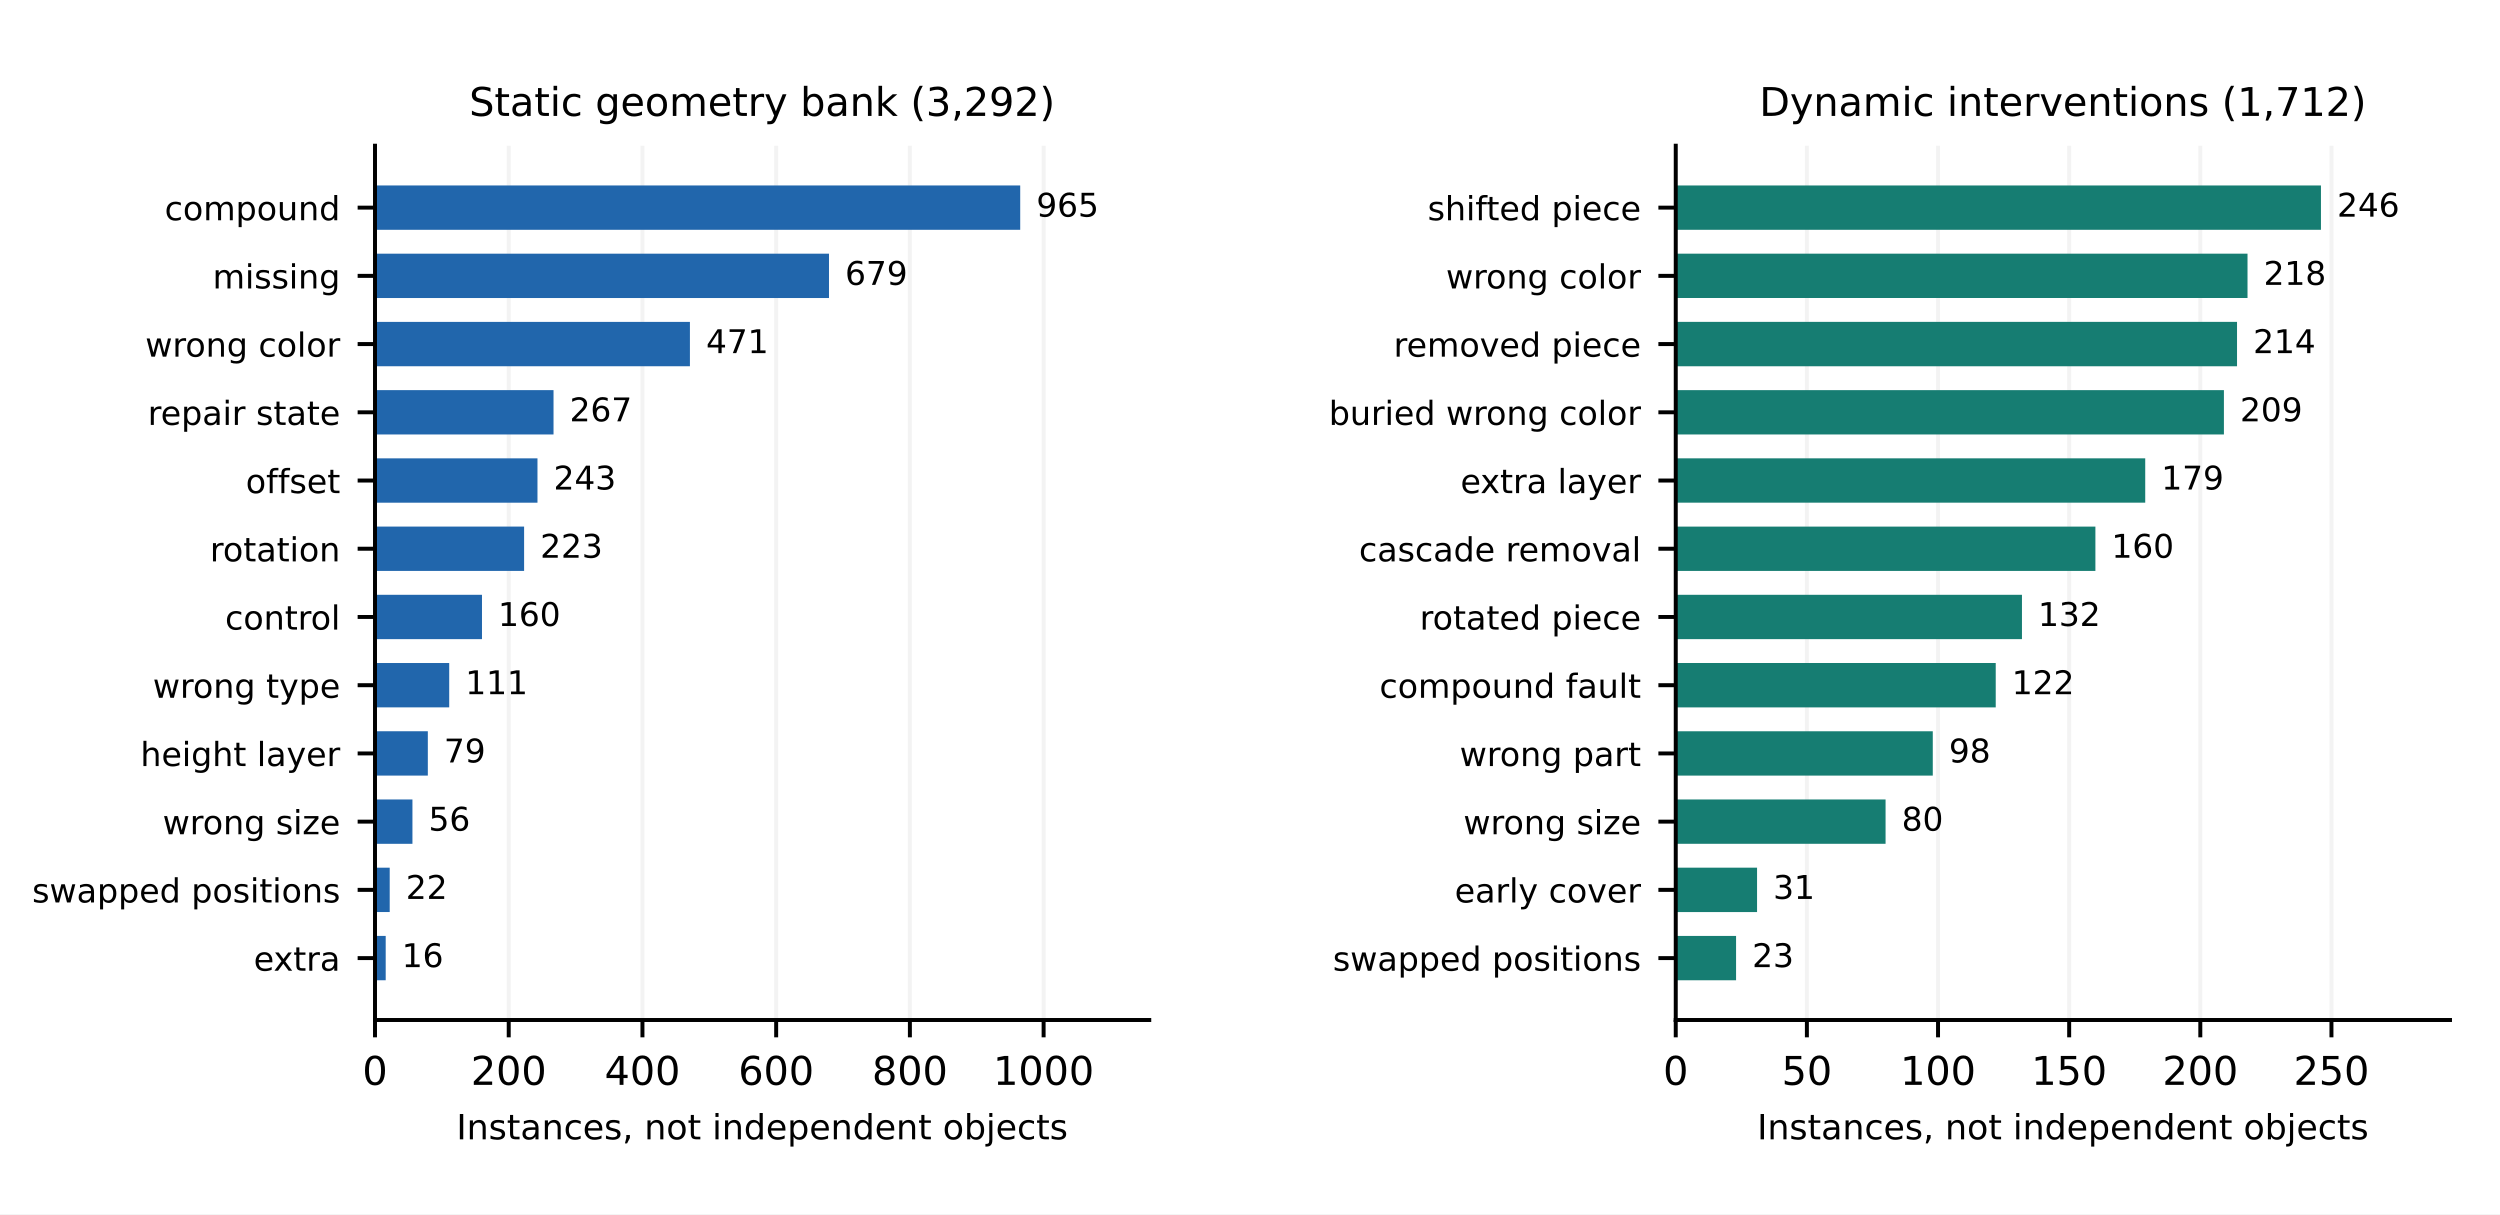
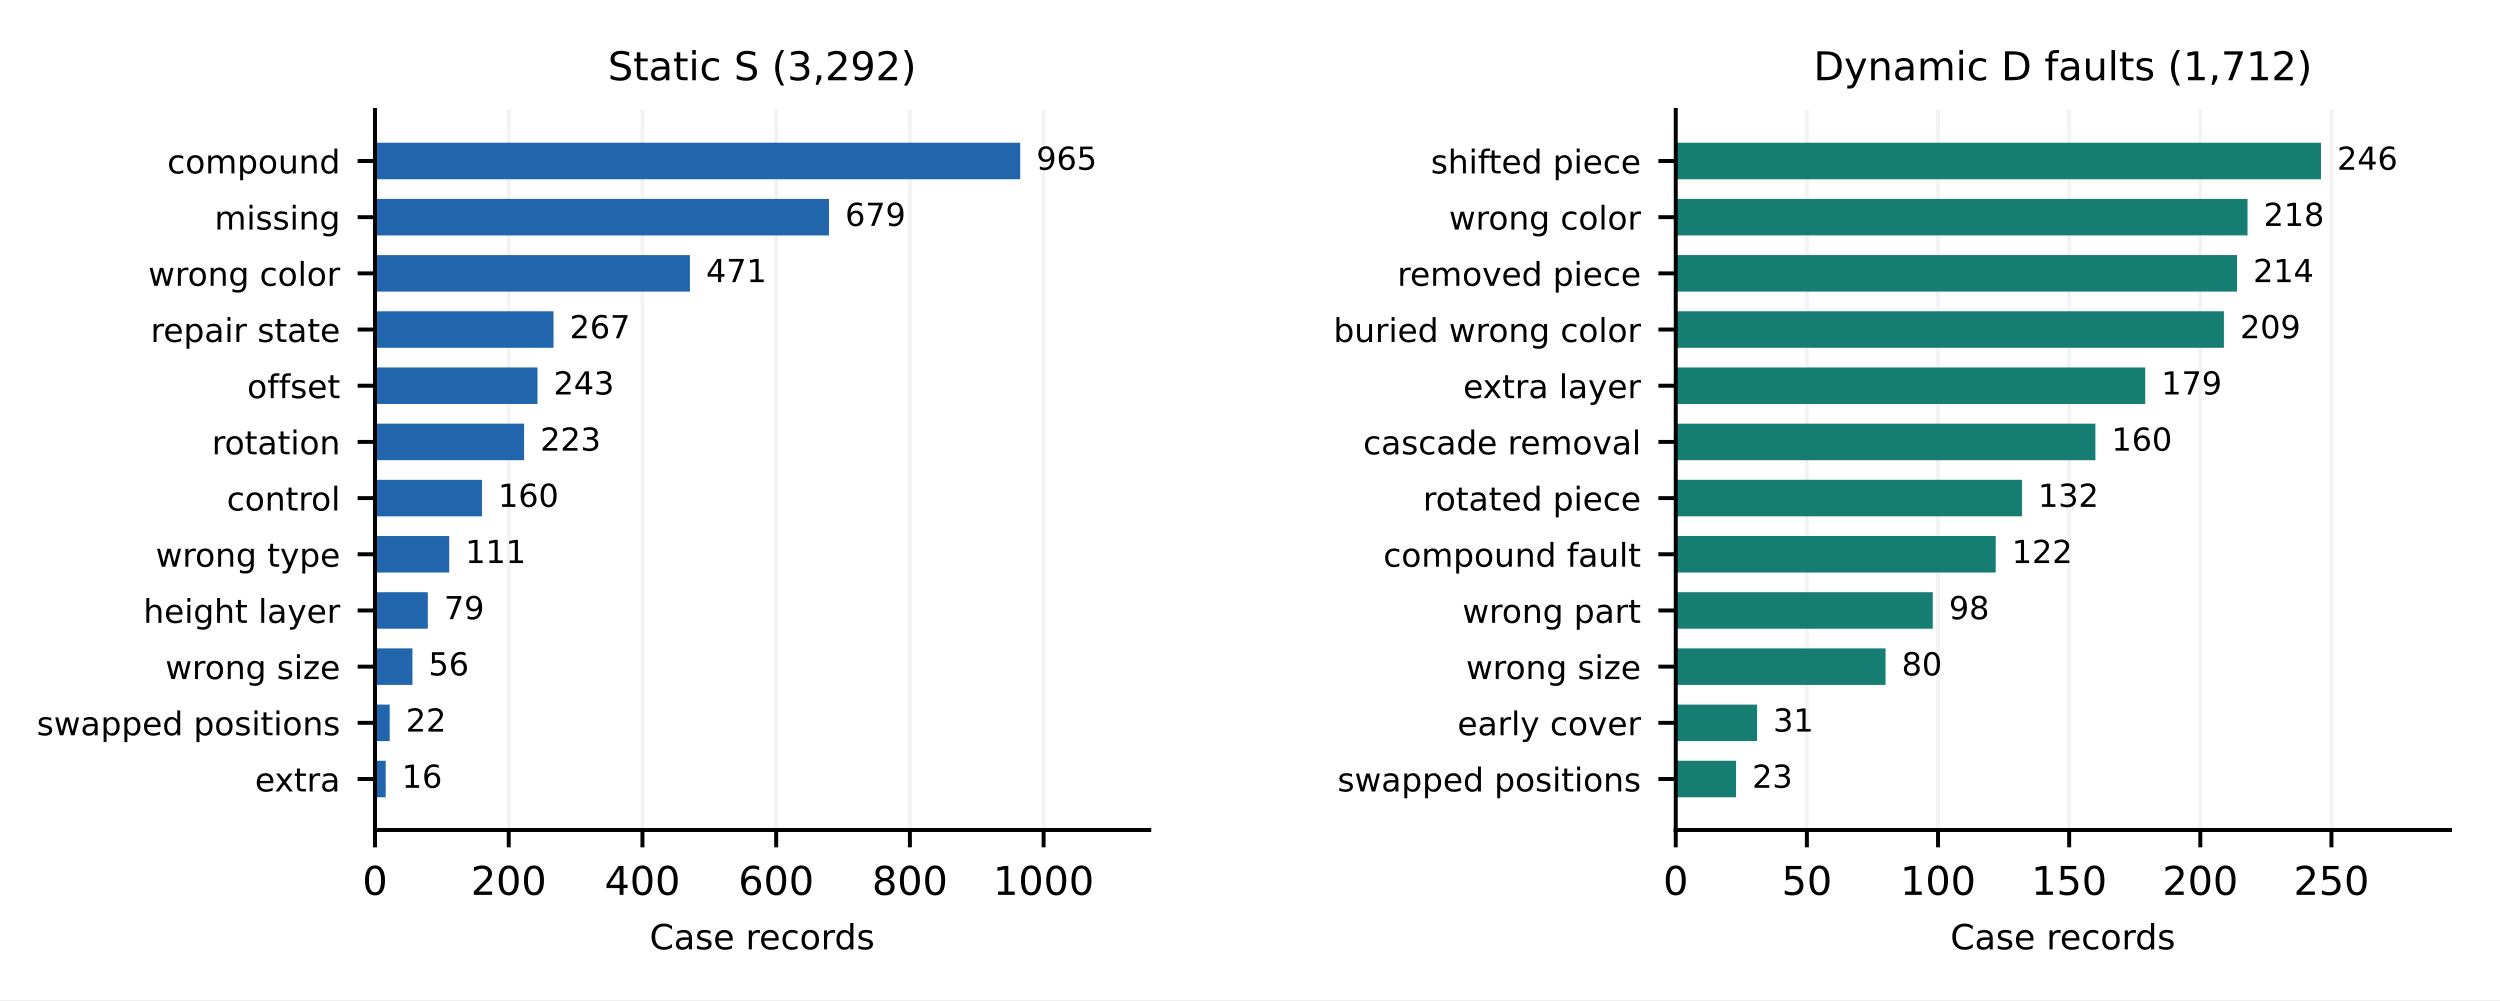
- <svg xmlns="http://www.w3.org/2000/svg" xmlns:xlink="http://www.w3.org/1999/xlink" width="504pt" height="244.8pt" viewBox="0 0 504 244.8" version="1.1">
+ <svg xmlns="http://www.w3.org/2000/svg" xmlns:xlink="http://www.w3.org/1999/xlink" width="504pt" height="201.6pt" viewBox="0 0 504 201.6" version="1.1">
  <defs>
    <style type="text/css">*{stroke-linejoin: round; stroke-linecap: butt}</style>
  </defs>
  <g id="figure_1">
    <g id="patch_1">
-       <path d="M 0 244.8  L 504 244.8  L 504 0  L 0 0  z " style="fill: #ffffff" />
+       <path d="M 0 201.6  L 504 201.6  L 504 0  L 0 0  z " style="fill: #ffffff" />
    </g>
    <g id="axes_1">
      <g id="patch_2">
-         <path d="M 75.6 205.632  L 231.69 205.632  L 231.69 29.376  L 75.6 29.376  z " style="fill: #ffffff" />
+         <path d="M 75.6 167.328  L 231.69 167.328  L 231.69 22.176  L 75.6 22.176  z " style="fill: #ffffff" />
      </g>
      <g id="matplotlib.axis_1">
        <g id="xtick_1">
          <g id="line2d_1">
-             <path d="M 75.6 205.632  L 75.6 29.376  " clip-path="url(#pb294f6a4a4)" style="fill: none; stroke: #b0b0b0; stroke-opacity: 0.15; stroke-width: 0.8; stroke-linecap: square" />
+             <path d="M 75.6 167.328  L 75.6 22.176  " clip-path="url(#pf6bd76c4a4)" style="fill: none; stroke: #b0b0b0; stroke-opacity: 0.15; stroke-width: 0.8; stroke-linecap: square" />
          </g>
          <g id="line2d_2">
            <defs>
-               <path id="ma01b08175d" d="M 0 0  L 0 3.5  " style="stroke: #000000; stroke-width: 0.8" />
+               <path id="mc5c69ddbd7" d="M 0 0  L 0 3.5  " style="stroke: #000000; stroke-width: 0.8" />
            </defs>
            <g>
-               <use xlink:href="#ma01b08175d" x="75.6" y="205.632" style="stroke: #000000; stroke-width: 0.8" />
+               <use xlink:href="#mc5c69ddbd7" x="75.6" y="167.328" style="stroke: #000000; stroke-width: 0.8" />
            </g>
          </g>
          <g id="text_1">
-             <text style="font-size: 8px; font-family: 'DejaVu Sans'; text-anchor: middle" x="75.6" y="218.711" transform="rotate(-0 75.6 218.7107)">0</text>
+             <text style="font-size: 8px; font-family: 'DejaVu Sans'; text-anchor: middle" x="75.6" y="180.407" transform="rotate(-0 75.6 180.4067)">0</text>
          </g>
        </g>
        <g id="xtick_2">
          <g id="line2d_3">
-             <path d="M 102.558 205.632  L 102.558 29.376  " clip-path="url(#pb294f6a4a4)" style="fill: none; stroke: #b0b0b0; stroke-opacity: 0.15; stroke-width: 0.8; stroke-linecap: square" />
+             <path d="M 102.558 167.328  L 102.558 22.176  " clip-path="url(#pf6bd76c4a4)" style="fill: none; stroke: #b0b0b0; stroke-opacity: 0.15; stroke-width: 0.8; stroke-linecap: square" />
          </g>
          <g id="line2d_4">
            <g>
-               <use xlink:href="#ma01b08175d" x="102.558" y="205.632" style="stroke: #000000; stroke-width: 0.8" />
+               <use xlink:href="#mc5c69ddbd7" x="102.558" y="167.328" style="stroke: #000000; stroke-width: 0.8" />
            </g>
          </g>
          <g id="text_2">
-             <text style="font-size: 8px; font-family: 'DejaVu Sans'; text-anchor: middle" x="102.558" y="218.711" transform="rotate(-0 102.5585 218.7107)">200</text>
+             <text style="font-size: 8px; font-family: 'DejaVu Sans'; text-anchor: middle" x="102.558" y="180.407" transform="rotate(-0 102.5585 180.4067)">200</text>
          </g>
        </g>
        <g id="xtick_3">
          <g id="line2d_5">
-             <path d="M 129.517 205.632  L 129.517 29.376  " clip-path="url(#pb294f6a4a4)" style="fill: none; stroke: #b0b0b0; stroke-opacity: 0.15; stroke-width: 0.8; stroke-linecap: square" />
+             <path d="M 129.517 167.328  L 129.517 22.176  " clip-path="url(#pf6bd76c4a4)" style="fill: none; stroke: #b0b0b0; stroke-opacity: 0.15; stroke-width: 0.8; stroke-linecap: square" />
          </g>
          <g id="line2d_6">
            <g>
-               <use xlink:href="#ma01b08175d" x="129.517" y="205.632" style="stroke: #000000; stroke-width: 0.8" />
+               <use xlink:href="#mc5c69ddbd7" x="129.517" y="167.328" style="stroke: #000000; stroke-width: 0.8" />
            </g>
          </g>
          <g id="text_3">
-             <text style="font-size: 8px; font-family: 'DejaVu Sans'; text-anchor: middle" x="129.517" y="218.711" transform="rotate(-0 129.5169 218.7107)">400</text>
+             <text style="font-size: 8px; font-family: 'DejaVu Sans'; text-anchor: middle" x="129.517" y="180.407" transform="rotate(-0 129.5169 180.4067)">400</text>
          </g>
        </g>
        <g id="xtick_4">
          <g id="line2d_7">
-             <path d="M 156.475 205.632  L 156.475 29.376  " clip-path="url(#pb294f6a4a4)" style="fill: none; stroke: #b0b0b0; stroke-opacity: 0.15; stroke-width: 0.8; stroke-linecap: square" />
+             <path d="M 156.475 167.328  L 156.475 22.176  " clip-path="url(#pf6bd76c4a4)" style="fill: none; stroke: #b0b0b0; stroke-opacity: 0.15; stroke-width: 0.8; stroke-linecap: square" />
          </g>
          <g id="line2d_8">
            <g>
-               <use xlink:href="#ma01b08175d" x="156.475" y="205.632" style="stroke: #000000; stroke-width: 0.8" />
+               <use xlink:href="#mc5c69ddbd7" x="156.475" y="167.328" style="stroke: #000000; stroke-width: 0.8" />
            </g>
          </g>
          <g id="text_4">
-             <text style="font-size: 8px; font-family: 'DejaVu Sans'; text-anchor: middle" x="156.475" y="218.711" transform="rotate(-0 156.4754 218.7107)">600</text>
+             <text style="font-size: 8px; font-family: 'DejaVu Sans'; text-anchor: middle" x="156.475" y="180.407" transform="rotate(-0 156.4754 180.4067)">600</text>
          </g>
        </g>
        <g id="xtick_5">
          <g id="line2d_9">
-             <path d="M 183.434 205.632  L 183.434 29.376  " clip-path="url(#pb294f6a4a4)" style="fill: none; stroke: #b0b0b0; stroke-opacity: 0.15; stroke-width: 0.8; stroke-linecap: square" />
+             <path d="M 183.434 167.328  L 183.434 22.176  " clip-path="url(#pf6bd76c4a4)" style="fill: none; stroke: #b0b0b0; stroke-opacity: 0.15; stroke-width: 0.8; stroke-linecap: square" />
          </g>
          <g id="line2d_10">
            <g>
-               <use xlink:href="#ma01b08175d" x="183.434" y="205.632" style="stroke: #000000; stroke-width: 0.8" />
+               <use xlink:href="#mc5c69ddbd7" x="183.434" y="167.328" style="stroke: #000000; stroke-width: 0.8" />
            </g>
          </g>
          <g id="text_5">
-             <text style="font-size: 8px; font-family: 'DejaVu Sans'; text-anchor: middle" x="183.434" y="218.711" transform="rotate(-0 183.4339 218.7107)">800</text>
+             <text style="font-size: 8px; font-family: 'DejaVu Sans'; text-anchor: middle" x="183.434" y="180.407" transform="rotate(-0 183.4339 180.4067)">800</text>
          </g>
        </g>
        <g id="xtick_6">
          <g id="line2d_11">
-             <path d="M 210.392 205.632  L 210.392 29.376  " clip-path="url(#pb294f6a4a4)" style="fill: none; stroke: #b0b0b0; stroke-opacity: 0.15; stroke-width: 0.8; stroke-linecap: square" />
+             <path d="M 210.392 167.328  L 210.392 22.176  " clip-path="url(#pf6bd76c4a4)" style="fill: none; stroke: #b0b0b0; stroke-opacity: 0.15; stroke-width: 0.8; stroke-linecap: square" />
          </g>
          <g id="line2d_12">
            <g>
-               <use xlink:href="#ma01b08175d" x="210.392" y="205.632" style="stroke: #000000; stroke-width: 0.8" />
+               <use xlink:href="#mc5c69ddbd7" x="210.392" y="167.328" style="stroke: #000000; stroke-width: 0.8" />
            </g>
          </g>
          <g id="text_6">
-             <text style="font-size: 8px; font-family: 'DejaVu Sans'; text-anchor: middle" x="210.392" y="218.711" transform="rotate(-0 210.3924 218.7107)">1000</text>
+             <text style="font-size: 8px; font-family: 'DejaVu Sans'; text-anchor: middle" x="210.392" y="180.407" transform="rotate(-0 210.3924 180.4067)">1000</text>
          </g>
        </g>
        <g id="text_7">
-           <text style="font-size: 7px; font-family: 'DejaVu Sans'; text-anchor: middle" x="153.645" y="229.693" transform="rotate(-0 153.6448 229.6934)">Instances, not independent objects</text>
+           <text style="font-size: 7px; font-family: 'DejaVu Sans'; text-anchor: middle" x="153.645" y="191.389" transform="rotate(-0 153.6448 191.3894)">Case records</text>
        </g>
      </g>
      <g id="matplotlib.axis_2">
        <g id="ytick_1">
          <g id="line2d_13">
            <defs>
-               <path id="mc341a0e6a6" d="M 0 0  L -3.5 0  " style="stroke: #000000; stroke-width: 0.8" />
+               <path id="mb505dda7d4" d="M 0 0  L -3.5 0  " style="stroke: #000000; stroke-width: 0.8" />
            </defs>
            <g>
-               <use xlink:href="#mc341a0e6a6" x="75.6" y="41.858" style="stroke: #000000; stroke-width: 0.8" />
+               <use xlink:href="#mb505dda7d4" x="75.6" y="32.455" style="stroke: #000000; stroke-width: 0.8" />
            </g>
          </g>
          <g id="text_8">
-             <text style="font-size: 6.7px; font-family: 'DejaVu Sans'; text-anchor: end" x="68.6" y="44.403" transform="rotate(-0 68.6 44.40313)">compound</text>
+             <text style="font-size: 6.6px; font-family: 'DejaVu Sans'; text-anchor: end" x="68.6" y="34.962" transform="rotate(-0 68.6 34.96249)">compound</text>
          </g>
        </g>
        <g id="ytick_2">
          <g id="line2d_14">
            <g>
-               <use xlink:href="#mc341a0e6a6" x="75.6" y="55.612" style="stroke: #000000; stroke-width: 0.8" />
+               <use xlink:href="#mb505dda7d4" x="75.6" y="43.782" style="stroke: #000000; stroke-width: 0.8" />
            </g>
          </g>
          <g id="text_9">
-             <text style="font-size: 6.7px; font-family: 'DejaVu Sans'; text-anchor: end" x="68.6" y="58.157" transform="rotate(-0 68.6 58.15701)">missing</text>
+             <text style="font-size: 6.6px; font-family: 'DejaVu Sans'; text-anchor: end" x="68.6" y="46.289" transform="rotate(-0 68.6 46.28921)">missing</text>
          </g>
        </g>
        <g id="ytick_3">
          <g id="line2d_15">
            <g>
-               <use xlink:href="#mc341a0e6a6" x="75.6" y="69.365" style="stroke: #000000; stroke-width: 0.8" />
+               <use xlink:href="#mb505dda7d4" x="75.6" y="55.108" style="stroke: #000000; stroke-width: 0.8" />
            </g>
          </g>
          <g id="text_10">
-             <text style="font-size: 6.7px; font-family: 'DejaVu Sans'; text-anchor: end" x="68.6" y="71.911" transform="rotate(-0 68.6 71.91089)">wrong color</text>
+             <text style="font-size: 6.6px; font-family: 'DejaVu Sans'; text-anchor: end" x="68.6" y="57.616" transform="rotate(-0 68.6 57.61594)">wrong color</text>
          </g>
        </g>
        <g id="ytick_4">
          <g id="line2d_16">
            <g>
-               <use xlink:href="#mc341a0e6a6" x="75.6" y="83.119" style="stroke: #000000; stroke-width: 0.8" />
+               <use xlink:href="#mb505dda7d4" x="75.6" y="66.435" style="stroke: #000000; stroke-width: 0.8" />
            </g>
          </g>
          <g id="text_11">
-             <text style="font-size: 6.7px; font-family: 'DejaVu Sans'; text-anchor: end" x="68.6" y="85.665" transform="rotate(-0 68.6 85.66477)">repair state</text>
+             <text style="font-size: 6.6px; font-family: 'DejaVu Sans'; text-anchor: end" x="68.6" y="68.943" transform="rotate(-0 68.6 68.94267)">repair state</text>
          </g>
        </g>
        <g id="ytick_5">
          <g id="line2d_17">
            <g>
-               <use xlink:href="#mc341a0e6a6" x="75.6" y="96.873" style="stroke: #000000; stroke-width: 0.8" />
+               <use xlink:href="#mb505dda7d4" x="75.6" y="77.762" style="stroke: #000000; stroke-width: 0.8" />
            </g>
          </g>
          <g id="text_12">
-             <text style="font-size: 6.7px; font-family: 'DejaVu Sans'; text-anchor: end" x="68.6" y="99.419" transform="rotate(-0 68.6 99.41865)">offset</text>
+             <text style="font-size: 6.6px; font-family: 'DejaVu Sans'; text-anchor: end" x="68.6" y="80.269" transform="rotate(-0 68.6 80.2694)">offset</text>
          </g>
        </g>
        <g id="ytick_6">
          <g id="line2d_18">
            <g>
-               <use xlink:href="#mc341a0e6a6" x="75.6" y="110.627" style="stroke: #000000; stroke-width: 0.8" />
+               <use xlink:href="#mb505dda7d4" x="75.6" y="89.089" style="stroke: #000000; stroke-width: 0.8" />
            </g>
          </g>
          <g id="text_13">
-             <text style="font-size: 6.7px; font-family: 'DejaVu Sans'; text-anchor: end" x="68.6" y="113.173" transform="rotate(-0 68.6 113.1725)">rotation</text>
+             <text style="font-size: 6.6px; font-family: 'DejaVu Sans'; text-anchor: end" x="68.6" y="91.596" transform="rotate(-0 68.6 91.59612)">rotation</text>
          </g>
        </g>
        <g id="ytick_7">
          <g id="line2d_19">
            <g>
-               <use xlink:href="#mc341a0e6a6" x="75.6" y="124.381" style="stroke: #000000; stroke-width: 0.8" />
+               <use xlink:href="#mb505dda7d4" x="75.6" y="100.415" style="stroke: #000000; stroke-width: 0.8" />
            </g>
          </g>
          <g id="text_14">
-             <text style="font-size: 6.7px; font-family: 'DejaVu Sans'; text-anchor: end" x="68.6" y="126.926" transform="rotate(-0 68.6 126.9264)">control</text>
+             <text style="font-size: 6.6px; font-family: 'DejaVu Sans'; text-anchor: end" x="68.6" y="102.923" transform="rotate(-0 68.6 102.9228)">control</text>
          </g>
        </g>
        <g id="ytick_8">
          <g id="line2d_20">
            <g>
-               <use xlink:href="#mc341a0e6a6" x="75.6" y="138.135" style="stroke: #000000; stroke-width: 0.8" />
+               <use xlink:href="#mb505dda7d4" x="75.6" y="111.742" style="stroke: #000000; stroke-width: 0.8" />
            </g>
          </g>
          <g id="text_15">
-             <text style="font-size: 6.7px; font-family: 'DejaVu Sans'; text-anchor: end" x="68.6" y="140.68" transform="rotate(-0 68.6 140.6803)">wrong type</text>
+             <text style="font-size: 6.6px; font-family: 'DejaVu Sans'; text-anchor: end" x="68.6" y="114.25" transform="rotate(-0 68.6 114.2496)">wrong type</text>
          </g>
        </g>
        <g id="ytick_9">
          <g id="line2d_21">
            <g>
-               <use xlink:href="#mc341a0e6a6" x="75.6" y="151.889" style="stroke: #000000; stroke-width: 0.8" />
+               <use xlink:href="#mb505dda7d4" x="75.6" y="123.069" style="stroke: #000000; stroke-width: 0.8" />
            </g>
          </g>
          <g id="text_16">
-             <text style="font-size: 6.7px; font-family: 'DejaVu Sans'; text-anchor: end" x="68.6" y="154.434" transform="rotate(-0 68.6 154.4342)">height layer</text>
+             <text style="font-size: 6.6px; font-family: 'DejaVu Sans'; text-anchor: end" x="68.6" y="125.576" transform="rotate(-0 68.6 125.5763)">height layer</text>
          </g>
        </g>
        <g id="ytick_10">
          <g id="line2d_22">
            <g>
-               <use xlink:href="#mc341a0e6a6" x="75.6" y="165.643" style="stroke: #000000; stroke-width: 0.8" />
+               <use xlink:href="#mb505dda7d4" x="75.6" y="134.396" style="stroke: #000000; stroke-width: 0.8" />
            </g>
          </g>
          <g id="text_17">
-             <text style="font-size: 6.7px; font-family: 'DejaVu Sans'; text-anchor: end" x="68.6" y="168.188" transform="rotate(-0 68.6 168.1881)">wrong size</text>
+             <text style="font-size: 6.6px; font-family: 'DejaVu Sans'; text-anchor: end" x="68.6" y="136.903" transform="rotate(-0 68.6 136.903)">wrong size</text>
          </g>
        </g>
        <g id="ytick_11">
          <g id="line2d_23">
            <g>
-               <use xlink:href="#mc341a0e6a6" x="75.6" y="179.396" style="stroke: #000000; stroke-width: 0.8" />
+               <use xlink:href="#mb505dda7d4" x="75.6" y="145.722" style="stroke: #000000; stroke-width: 0.8" />
            </g>
          </g>
          <g id="text_18">
-             <text style="font-size: 6.7px; font-family: 'DejaVu Sans'; text-anchor: end" x="68.6" y="181.942" transform="rotate(-0 68.6 181.9419)">swapped positions</text>
+             <text style="font-size: 6.6px; font-family: 'DejaVu Sans'; text-anchor: end" x="68.6" y="148.23" transform="rotate(-0 68.6 148.2298)">swapped positions</text>
          </g>
        </g>
        <g id="ytick_12">
          <g id="line2d_24">
            <g>
-               <use xlink:href="#mc341a0e6a6" x="75.6" y="193.15" style="stroke: #000000; stroke-width: 0.8" />
+               <use xlink:href="#mb505dda7d4" x="75.6" y="157.049" style="stroke: #000000; stroke-width: 0.8" />
            </g>
          </g>
          <g id="text_19">
-             <text style="font-size: 6.7px; font-family: 'DejaVu Sans'; text-anchor: end" x="68.6" y="195.696" transform="rotate(-0 68.6 195.6958)">extra</text>
+             <text style="font-size: 6.6px; font-family: 'DejaVu Sans'; text-anchor: end" x="68.6" y="159.556" transform="rotate(-0 68.6 159.5565)">extra</text>
          </g>
        </g>
      </g>
      <g id="patch_3">
-         <path d="M 75.6 37.388  L 205.675 37.388  L 205.675 46.328  L 75.6 46.328  z " clip-path="url(#pb294f6a4a4)" style="fill: #2166ac" />
+         <path d="M 75.6 28.774  L 205.675 28.774  L 205.675 36.136  L 75.6 36.136  z " clip-path="url(#pf6bd76c4a4)" style="fill: #2166ac" />
      </g>
      <g id="patch_4">
-         <path d="M 75.6 51.142  L 167.124 51.142  L 167.124 60.082  L 75.6 60.082  z " clip-path="url(#pb294f6a4a4)" style="fill: #2166ac" />
+         <path d="M 75.6 40.101  L 167.124 40.101  L 167.124 47.463  L 75.6 47.463  z " clip-path="url(#pf6bd76c4a4)" style="fill: #2166ac" />
      </g>
      <g id="patch_5">
-         <path d="M 75.6 64.895  L 139.087 64.895  L 139.087 73.835  L 75.6 73.835  z " clip-path="url(#pb294f6a4a4)" style="fill: #2166ac" />
+         <path d="M 75.6 51.427  L 139.087 51.427  L 139.087 58.79  L 75.6 58.79  z " clip-path="url(#pf6bd76c4a4)" style="fill: #2166ac" />
      </g>
      <g id="patch_6">
-         <path d="M 75.6 78.649  L 111.59 78.649  L 111.59 87.589  L 75.6 87.589  z " clip-path="url(#pb294f6a4a4)" style="fill: #2166ac" />
+         <path d="M 75.6 62.754  L 111.59 62.754  L 111.59 70.116  L 75.6 70.116  z " clip-path="url(#pf6bd76c4a4)" style="fill: #2166ac" />
      </g>
      <g id="patch_7">
-         <path d="M 75.6 92.403  L 108.355 92.403  L 108.355 101.343  L 75.6 101.343  z " clip-path="url(#pb294f6a4a4)" style="fill: #2166ac" />
+         <path d="M 75.6 74.081  L 108.355 74.081  L 108.355 81.443  L 75.6 81.443  z " clip-path="url(#pf6bd76c4a4)" style="fill: #2166ac" />
      </g>
      <g id="patch_8">
-         <path d="M 75.6 106.157  L 105.659 106.157  L 105.659 115.097  L 75.6 115.097  z " clip-path="url(#pb294f6a4a4)" style="fill: #2166ac" />
+         <path d="M 75.6 85.407  L 105.659 85.407  L 105.659 92.77  L 75.6 92.77  z " clip-path="url(#pf6bd76c4a4)" style="fill: #2166ac" />
      </g>
      <g id="patch_9">
-         <path d="M 75.6 119.911  L 97.167 119.911  L 97.167 128.851  L 75.6 128.851  z " clip-path="url(#pb294f6a4a4)" style="fill: #2166ac" />
+         <path d="M 75.6 96.734  L 97.167 96.734  L 97.167 104.097  L 75.6 104.097  z " clip-path="url(#pf6bd76c4a4)" style="fill: #2166ac" />
      </g>
      <g id="patch_10">
-         <path d="M 75.6 133.665  L 90.562 133.665  L 90.562 142.605  L 75.6 142.605  z " clip-path="url(#pb294f6a4a4)" style="fill: #2166ac" />
+         <path d="M 75.6 108.061  L 90.562 108.061  L 90.562 115.423  L 75.6 115.423  z " clip-path="url(#pf6bd76c4a4)" style="fill: #2166ac" />
      </g>
      <g id="patch_11">
-         <path d="M 75.6 147.419  L 86.249 147.419  L 86.249 156.359  L 75.6 156.359  z " clip-path="url(#pb294f6a4a4)" style="fill: #2166ac" />
+         <path d="M 75.6 119.388  L 86.249 119.388  L 86.249 126.75  L 75.6 126.75  z " clip-path="url(#pf6bd76c4a4)" style="fill: #2166ac" />
      </g>
      <g id="patch_12">
-         <path d="M 75.6 161.173  L 83.148 161.173  L 83.148 170.113  L 75.6 170.113  z " clip-path="url(#pb294f6a4a4)" style="fill: #2166ac" />
+         <path d="M 75.6 130.714  L 83.148 130.714  L 83.148 138.077  L 75.6 138.077  z " clip-path="url(#pf6bd76c4a4)" style="fill: #2166ac" />
      </g>
      <g id="patch_13">
-         <path d="M 75.6 174.926  L 78.565 174.926  L 78.565 183.866  L 75.6 183.866  z " clip-path="url(#pb294f6a4a4)" style="fill: #2166ac" />
+         <path d="M 75.6 142.041  L 78.565 142.041  L 78.565 149.403  L 75.6 149.403  z " clip-path="url(#pf6bd76c4a4)" style="fill: #2166ac" />
      </g>
      <g id="patch_14">
-         <path d="M 75.6 188.68  L 77.757 188.68  L 77.757 197.62  L 75.6 197.62  z " clip-path="url(#pb294f6a4a4)" style="fill: #2166ac" />
+         <path d="M 75.6 153.368  L 77.757 153.368  L 77.757 160.73  L 75.6 160.73  z " clip-path="url(#pf6bd76c4a4)" style="fill: #2166ac" />
      </g>
      <g id="patch_15">
-         <path d="M 75.6 205.632  L 75.6 29.376  " style="fill: none; stroke: #000000; stroke-width: 0.8; stroke-linejoin: miter; stroke-linecap: square" />
+         <path d="M 75.6 167.328  L 75.6 22.176  " style="fill: none; stroke: #000000; stroke-width: 0.8; stroke-linejoin: miter; stroke-linecap: square" />
      </g>
      <g id="patch_16">
-         <path d="M 75.6 205.632  L 231.69 205.632  " style="fill: none; stroke: #000000; stroke-width: 0.8; stroke-linejoin: miter; stroke-linecap: square" />
+         <path d="M 75.6 167.328  L 231.69 167.328  " style="fill: none; stroke: #000000; stroke-width: 0.8; stroke-linejoin: miter; stroke-linecap: square" />
      </g>
      <g id="text_20">
-         <text style="font-size: 6.6px; font-family: 'DejaVu Sans'; text-anchor: start" x="208.926" y="43.679" transform="rotate(-0 208.9265 43.67884)">965</text>
+         <text style="font-size: 6.4px; font-family: 'DejaVu Sans'; text-anchor: start" x="208.926" y="34.221" transform="rotate(-0 208.9265 34.221)">965</text>
      </g>
      <g id="text_21">
-         <text style="font-size: 6.6px; font-family: 'DejaVu Sans'; text-anchor: start" x="170.376" y="57.433" transform="rotate(-0 170.3759 57.43272)">679</text>
+         <text style="font-size: 6.4px; font-family: 'DejaVu Sans'; text-anchor: start" x="170.376" y="45.548" transform="rotate(-0 170.3759 45.54773)">679</text>
      </g>
      <g id="text_22">
-         <text style="font-size: 6.6px; font-family: 'DejaVu Sans'; text-anchor: start" x="142.339" y="71.187" transform="rotate(-0 142.3391 71.1866)">471</text>
+         <text style="font-size: 6.4px; font-family: 'DejaVu Sans'; text-anchor: start" x="142.339" y="56.874" transform="rotate(-0 142.3391 56.87446)">471</text>
      </g>
      <g id="text_23">
-         <text style="font-size: 6.6px; font-family: 'DejaVu Sans'; text-anchor: start" x="114.841" y="84.94" transform="rotate(-0 114.8414 84.94048)">267</text>
+         <text style="font-size: 6.4px; font-family: 'DejaVu Sans'; text-anchor: start" x="114.841" y="68.201" transform="rotate(-0 114.8414 68.20118)">267</text>
      </g>
      <g id="text_24">
-         <text style="font-size: 6.6px; font-family: 'DejaVu Sans'; text-anchor: start" x="111.606" y="98.694" transform="rotate(-0 111.6064 98.69436)">243</text>
+         <text style="font-size: 6.4px; font-family: 'DejaVu Sans'; text-anchor: start" x="111.606" y="79.528" transform="rotate(-0 111.6064 79.52791)">243</text>
      </g>
      <g id="text_25">
-         <text style="font-size: 6.6px; font-family: 'DejaVu Sans'; text-anchor: start" x="108.911" y="112.448" transform="rotate(-0 108.9106 112.4482)">223</text>
+         <text style="font-size: 6.4px; font-family: 'DejaVu Sans'; text-anchor: start" x="108.911" y="90.855" transform="rotate(-0 108.9106 90.85464)">223</text>
      </g>
      <g id="text_26">
-         <text style="font-size: 6.6px; font-family: 'DejaVu Sans'; text-anchor: start" x="100.419" y="126.202" transform="rotate(-0 100.4186 126.2021)">160</text>
+         <text style="font-size: 6.4px; font-family: 'DejaVu Sans'; text-anchor: start" x="100.419" y="102.181" transform="rotate(-0 100.4186 102.1814)">160</text>
      </g>
      <g id="text_27">
-         <text style="font-size: 6.6px; font-family: 'DejaVu Sans'; text-anchor: start" x="93.814" y="139.956" transform="rotate(-0 93.81382 139.956)">111</text>
+         <text style="font-size: 6.4px; font-family: 'DejaVu Sans'; text-anchor: start" x="93.814" y="113.508" transform="rotate(-0 93.81382 113.5081)">111</text>
      </g>
      <g id="text_28">
-         <text style="font-size: 6.6px; font-family: 'DejaVu Sans'; text-anchor: start" x="89.5" y="153.71" transform="rotate(-0 89.50046 153.7099)">79</text>
+         <text style="font-size: 6.4px; font-family: 'DejaVu Sans'; text-anchor: start" x="89.5" y="124.835" transform="rotate(-0 89.50046 124.8348)">79</text>
      </g>
      <g id="text_29">
-         <text style="font-size: 6.6px; font-family: 'DejaVu Sans'; text-anchor: start" x="86.4" y="167.464" transform="rotate(-0 86.40024 167.4638)">56</text>
+         <text style="font-size: 6.4px; font-family: 'DejaVu Sans'; text-anchor: start" x="86.4" y="136.162" transform="rotate(-0 86.40024 136.1615)">56</text>
      </g>
      <g id="text_30">
-         <text style="font-size: 6.6px; font-family: 'DejaVu Sans'; text-anchor: start" x="81.817" y="181.218" transform="rotate(-0 81.8173 181.2177)">22</text>
+         <text style="font-size: 6.4px; font-family: 'DejaVu Sans'; text-anchor: start" x="81.817" y="147.488" transform="rotate(-0 81.8173 147.4883)">22</text>
      </g>
      <g id="text_31">
-         <text style="font-size: 6.6px; font-family: 'DejaVu Sans'; text-anchor: start" x="81.009" y="194.972" transform="rotate(-0 81.00854 194.9715)">16</text>
+         <text style="font-size: 6.4px; font-family: 'DejaVu Sans'; text-anchor: start" x="81.009" y="158.815" transform="rotate(-0 81.00854 158.815)">16</text>
      </g>
      <g id="text_32">
-         <text style="font-size: 8px; font-family: 'DejaVu Sans'; text-anchor: middle" x="153.645" y="23.376" transform="rotate(-0 153.6448 23.376)">Static geometry bank (3,292)</text>
+         <text style="font-size: 8px; font-family: 'DejaVu Sans'; text-anchor: middle" x="153.645" y="16.176" transform="rotate(-0 153.6448 16.176)">Static S (3,292)</text>
      </g>
    </g>
    <g id="axes_2">
      <g id="patch_17">
-         <path d="M 337.83 205.632  L 493.92 205.632  L 493.92 29.376  L 337.83 29.376  z " style="fill: #ffffff" />
+         <path d="M 337.83 167.328  L 493.92 167.328  L 493.92 22.176  L 337.83 22.176  z " style="fill: #ffffff" />
      </g>
      <g id="matplotlib.axis_3">
        <g id="xtick_7">
          <g id="line2d_25">
-             <path d="M 337.83 205.632  L 337.83 29.376  " clip-path="url(#p4496f77f3e)" style="fill: none; stroke: #b0b0b0; stroke-opacity: 0.15; stroke-width: 0.8; stroke-linecap: square" />
+             <path d="M 337.83 167.328  L 337.83 22.176  " clip-path="url(#p1f658d3215)" style="fill: none; stroke: #b0b0b0; stroke-opacity: 0.15; stroke-width: 0.8; stroke-linecap: square" />
          </g>
          <g id="line2d_26">
            <g>
-               <use xlink:href="#ma01b08175d" x="337.83" y="205.632" style="stroke: #000000; stroke-width: 0.8" />
+               <use xlink:href="#mc5c69ddbd7" x="337.83" y="167.328" style="stroke: #000000; stroke-width: 0.8" />
            </g>
          </g>
          <g id="text_33">
-             <text style="font-size: 8px; font-family: 'DejaVu Sans'; text-anchor: middle" x="337.83" y="218.711" transform="rotate(-0 337.8304 218.7107)">0</text>
+             <text style="font-size: 8px; font-family: 'DejaVu Sans'; text-anchor: middle" x="337.83" y="180.407" transform="rotate(-0 337.8304 180.4067)">0</text>
          </g>
        </g>
        <g id="xtick_8">
          <g id="line2d_27">
-             <path d="M 364.268 205.632  L 364.268 29.376  " clip-path="url(#p4496f77f3e)" style="fill: none; stroke: #b0b0b0; stroke-opacity: 0.15; stroke-width: 0.8; stroke-linecap: square" />
+             <path d="M 364.268 167.328  L 364.268 22.176  " clip-path="url(#p1f658d3215)" style="fill: none; stroke: #b0b0b0; stroke-opacity: 0.15; stroke-width: 0.8; stroke-linecap: square" />
          </g>
          <g id="line2d_28">
            <g>
-               <use xlink:href="#ma01b08175d" x="364.268" y="205.632" style="stroke: #000000; stroke-width: 0.8" />
+               <use xlink:href="#mc5c69ddbd7" x="364.268" y="167.328" style="stroke: #000000; stroke-width: 0.8" />
            </g>
          </g>
          <g id="text_34">
-             <text style="font-size: 8px; font-family: 'DejaVu Sans'; text-anchor: middle" x="364.268" y="218.711" transform="rotate(-0 364.2684 218.7107)">50</text>
+             <text style="font-size: 8px; font-family: 'DejaVu Sans'; text-anchor: middle" x="364.268" y="180.407" transform="rotate(-0 364.2684 180.4067)">50</text>
          </g>
        </g>
        <g id="xtick_9">
          <g id="line2d_29">
-             <path d="M 390.706 205.632  L 390.706 29.376  " clip-path="url(#p4496f77f3e)" style="fill: none; stroke: #b0b0b0; stroke-opacity: 0.15; stroke-width: 0.8; stroke-linecap: square" />
+             <path d="M 390.706 167.328  L 390.706 22.176  " clip-path="url(#p1f658d3215)" style="fill: none; stroke: #b0b0b0; stroke-opacity: 0.15; stroke-width: 0.8; stroke-linecap: square" />
          </g>
          <g id="line2d_30">
            <g>
-               <use xlink:href="#ma01b08175d" x="390.706" y="205.632" style="stroke: #000000; stroke-width: 0.8" />
+               <use xlink:href="#mc5c69ddbd7" x="390.706" y="167.328" style="stroke: #000000; stroke-width: 0.8" />
            </g>
          </g>
          <g id="text_35">
-             <text style="font-size: 8px; font-family: 'DejaVu Sans'; text-anchor: middle" x="390.706" y="218.711" transform="rotate(-0 390.7063 218.7107)">100</text>
+             <text style="font-size: 8px; font-family: 'DejaVu Sans'; text-anchor: middle" x="390.706" y="180.407" transform="rotate(-0 390.7063 180.4067)">100</text>
          </g>
        </g>
        <g id="xtick_10">
          <g id="line2d_31">
-             <path d="M 417.144 205.632  L 417.144 29.376  " clip-path="url(#p4496f77f3e)" style="fill: none; stroke: #b0b0b0; stroke-opacity: 0.15; stroke-width: 0.8; stroke-linecap: square" />
+             <path d="M 417.144 167.328  L 417.144 22.176  " clip-path="url(#p1f658d3215)" style="fill: none; stroke: #b0b0b0; stroke-opacity: 0.15; stroke-width: 0.8; stroke-linecap: square" />
          </g>
          <g id="line2d_32">
            <g>
-               <use xlink:href="#ma01b08175d" x="417.144" y="205.632" style="stroke: #000000; stroke-width: 0.8" />
+               <use xlink:href="#mc5c69ddbd7" x="417.144" y="167.328" style="stroke: #000000; stroke-width: 0.8" />
            </g>
          </g>
          <g id="text_36">
-             <text style="font-size: 8px; font-family: 'DejaVu Sans'; text-anchor: middle" x="417.144" y="218.711" transform="rotate(-0 417.1442 218.7107)">150</text>
+             <text style="font-size: 8px; font-family: 'DejaVu Sans'; text-anchor: middle" x="417.144" y="180.407" transform="rotate(-0 417.1442 180.4067)">150</text>
          </g>
        </g>
        <g id="xtick_11">
          <g id="line2d_33">
-             <path d="M 443.582 205.632  L 443.582 29.376  " clip-path="url(#p4496f77f3e)" style="fill: none; stroke: #b0b0b0; stroke-opacity: 0.15; stroke-width: 0.8; stroke-linecap: square" />
+             <path d="M 443.582 167.328  L 443.582 22.176  " clip-path="url(#p1f658d3215)" style="fill: none; stroke: #b0b0b0; stroke-opacity: 0.15; stroke-width: 0.8; stroke-linecap: square" />
          </g>
          <g id="line2d_34">
            <g>
-               <use xlink:href="#ma01b08175d" x="443.582" y="205.632" style="stroke: #000000; stroke-width: 0.8" />
+               <use xlink:href="#mc5c69ddbd7" x="443.582" y="167.328" style="stroke: #000000; stroke-width: 0.8" />
            </g>
          </g>
          <g id="text_37">
-             <text style="font-size: 8px; font-family: 'DejaVu Sans'; text-anchor: middle" x="443.582" y="218.711" transform="rotate(-0 443.5822 218.7107)">200</text>
+             <text style="font-size: 8px; font-family: 'DejaVu Sans'; text-anchor: middle" x="443.582" y="180.407" transform="rotate(-0 443.5822 180.4067)">200</text>
          </g>
        </g>
        <g id="xtick_12">
          <g id="line2d_35">
-             <path d="M 470.02 205.632  L 470.02 29.376  " clip-path="url(#p4496f77f3e)" style="fill: none; stroke: #b0b0b0; stroke-opacity: 0.15; stroke-width: 0.8; stroke-linecap: square" />
+             <path d="M 470.02 167.328  L 470.02 22.176  " clip-path="url(#p1f658d3215)" style="fill: none; stroke: #b0b0b0; stroke-opacity: 0.15; stroke-width: 0.8; stroke-linecap: square" />
          </g>
          <g id="line2d_36">
            <g>
-               <use xlink:href="#ma01b08175d" x="470.02" y="205.632" style="stroke: #000000; stroke-width: 0.8" />
+               <use xlink:href="#mc5c69ddbd7" x="470.02" y="167.328" style="stroke: #000000; stroke-width: 0.8" />
            </g>
          </g>
          <g id="text_38">
-             <text style="font-size: 8px; font-family: 'DejaVu Sans'; text-anchor: middle" x="470.02" y="218.711" transform="rotate(-0 470.0201 218.7107)">250</text>
+             <text style="font-size: 8px; font-family: 'DejaVu Sans'; text-anchor: middle" x="470.02" y="180.407" transform="rotate(-0 470.0201 180.4067)">250</text>
          </g>
        </g>
        <g id="text_39">
-           <text style="font-size: 7px; font-family: 'DejaVu Sans'; text-anchor: middle" x="415.875" y="229.693" transform="rotate(-0 415.8752 229.6934)">Instances, not independent objects</text>
+           <text style="font-size: 7px; font-family: 'DejaVu Sans'; text-anchor: middle" x="415.875" y="191.389" transform="rotate(-0 415.8752 191.3894)">Case records</text>
        </g>
      </g>
      <g id="matplotlib.axis_4">
        <g id="ytick_13">
          <g id="line2d_37">
            <g>
-               <use xlink:href="#mc341a0e6a6" x="337.83" y="41.858" style="stroke: #000000; stroke-width: 0.8" />
+               <use xlink:href="#mb505dda7d4" x="337.83" y="32.455" style="stroke: #000000; stroke-width: 0.8" />
            </g>
          </g>
          <g id="text_40">
-             <text style="font-size: 6.7px; font-family: 'DejaVu Sans'; text-anchor: end" x="330.83" y="44.403" transform="rotate(-0 330.8304 44.40313)">shifted piece</text>
+             <text style="font-size: 6.6px; font-family: 'DejaVu Sans'; text-anchor: end" x="330.83" y="34.962" transform="rotate(-0 330.8304 34.96249)">shifted piece</text>
          </g>
        </g>
        <g id="ytick_14">
          <g id="line2d_38">
            <g>
-               <use xlink:href="#mc341a0e6a6" x="337.83" y="55.612" style="stroke: #000000; stroke-width: 0.8" />
+               <use xlink:href="#mb505dda7d4" x="337.83" y="43.782" style="stroke: #000000; stroke-width: 0.8" />
            </g>
          </g>
          <g id="text_41">
-             <text style="font-size: 6.7px; font-family: 'DejaVu Sans'; text-anchor: end" x="330.83" y="58.157" transform="rotate(-0 330.8304 58.15701)">wrong color</text>
+             <text style="font-size: 6.6px; font-family: 'DejaVu Sans'; text-anchor: end" x="330.83" y="46.289" transform="rotate(-0 330.8304 46.28921)">wrong color</text>
          </g>
        </g>
        <g id="ytick_15">
          <g id="line2d_39">
            <g>
-               <use xlink:href="#mc341a0e6a6" x="337.83" y="69.365" style="stroke: #000000; stroke-width: 0.8" />
+               <use xlink:href="#mb505dda7d4" x="337.83" y="55.108" style="stroke: #000000; stroke-width: 0.8" />
            </g>
          </g>
          <g id="text_42">
-             <text style="font-size: 6.7px; font-family: 'DejaVu Sans'; text-anchor: end" x="330.83" y="71.911" transform="rotate(-0 330.8304 71.91089)">removed piece</text>
+             <text style="font-size: 6.6px; font-family: 'DejaVu Sans'; text-anchor: end" x="330.83" y="57.616" transform="rotate(-0 330.8304 57.61594)">removed piece</text>
          </g>
        </g>
        <g id="ytick_16">
          <g id="line2d_40">
            <g>
-               <use xlink:href="#mc341a0e6a6" x="337.83" y="83.119" style="stroke: #000000; stroke-width: 0.8" />
+               <use xlink:href="#mb505dda7d4" x="337.83" y="66.435" style="stroke: #000000; stroke-width: 0.8" />
            </g>
          </g>
          <g id="text_43">
-             <text style="font-size: 6.7px; font-family: 'DejaVu Sans'; text-anchor: end" x="330.83" y="85.665" transform="rotate(-0 330.8304 85.66477)">buried wrong color</text>
+             <text style="font-size: 6.6px; font-family: 'DejaVu Sans'; text-anchor: end" x="330.83" y="68.943" transform="rotate(-0 330.8304 68.94267)">buried wrong color</text>
          </g>
        </g>
        <g id="ytick_17">
          <g id="line2d_41">
            <g>
-               <use xlink:href="#mc341a0e6a6" x="337.83" y="96.873" style="stroke: #000000; stroke-width: 0.8" />
+               <use xlink:href="#mb505dda7d4" x="337.83" y="77.762" style="stroke: #000000; stroke-width: 0.8" />
            </g>
          </g>
          <g id="text_44">
-             <text style="font-size: 6.7px; font-family: 'DejaVu Sans'; text-anchor: end" x="330.83" y="99.419" transform="rotate(-0 330.8304 99.41865)">extra layer</text>
+             <text style="font-size: 6.6px; font-family: 'DejaVu Sans'; text-anchor: end" x="330.83" y="80.269" transform="rotate(-0 330.8304 80.2694)">extra layer</text>
          </g>
        </g>
        <g id="ytick_18">
          <g id="line2d_42">
            <g>
-               <use xlink:href="#mc341a0e6a6" x="337.83" y="110.627" style="stroke: #000000; stroke-width: 0.8" />
+               <use xlink:href="#mb505dda7d4" x="337.83" y="89.089" style="stroke: #000000; stroke-width: 0.8" />
            </g>
          </g>
          <g id="text_45">
-             <text style="font-size: 6.7px; font-family: 'DejaVu Sans'; text-anchor: end" x="330.83" y="113.173" transform="rotate(-0 330.8304 113.1725)">cascade removal</text>
+             <text style="font-size: 6.6px; font-family: 'DejaVu Sans'; text-anchor: end" x="330.83" y="91.596" transform="rotate(-0 330.8304 91.59612)">cascade removal</text>
          </g>
        </g>
        <g id="ytick_19">
          <g id="line2d_43">
            <g>
-               <use xlink:href="#mc341a0e6a6" x="337.83" y="124.381" style="stroke: #000000; stroke-width: 0.8" />
+               <use xlink:href="#mb505dda7d4" x="337.83" y="100.415" style="stroke: #000000; stroke-width: 0.8" />
            </g>
          </g>
          <g id="text_46">
-             <text style="font-size: 6.7px; font-family: 'DejaVu Sans'; text-anchor: end" x="330.83" y="126.926" transform="rotate(-0 330.8304 126.9264)">rotated piece</text>
+             <text style="font-size: 6.6px; font-family: 'DejaVu Sans'; text-anchor: end" x="330.83" y="102.923" transform="rotate(-0 330.8304 102.9228)">rotated piece</text>
          </g>
        </g>
        <g id="ytick_20">
          <g id="line2d_44">
            <g>
-               <use xlink:href="#mc341a0e6a6" x="337.83" y="138.135" style="stroke: #000000; stroke-width: 0.8" />
+               <use xlink:href="#mb505dda7d4" x="337.83" y="111.742" style="stroke: #000000; stroke-width: 0.8" />
            </g>
          </g>
          <g id="text_47">
-             <text style="font-size: 6.7px; font-family: 'DejaVu Sans'; text-anchor: end" x="330.83" y="140.68" transform="rotate(-0 330.8304 140.6803)">compound fault</text>
+             <text style="font-size: 6.6px; font-family: 'DejaVu Sans'; text-anchor: end" x="330.83" y="114.25" transform="rotate(-0 330.8304 114.2496)">compound fault</text>
          </g>
        </g>
        <g id="ytick_21">
          <g id="line2d_45">
            <g>
-               <use xlink:href="#mc341a0e6a6" x="337.83" y="151.889" style="stroke: #000000; stroke-width: 0.8" />
+               <use xlink:href="#mb505dda7d4" x="337.83" y="123.069" style="stroke: #000000; stroke-width: 0.8" />
            </g>
          </g>
          <g id="text_48">
-             <text style="font-size: 6.7px; font-family: 'DejaVu Sans'; text-anchor: end" x="330.83" y="154.434" transform="rotate(-0 330.8304 154.4342)">wrong part</text>
+             <text style="font-size: 6.6px; font-family: 'DejaVu Sans'; text-anchor: end" x="330.83" y="125.576" transform="rotate(-0 330.8304 125.5763)">wrong part</text>
          </g>
        </g>
        <g id="ytick_22">
          <g id="line2d_46">
            <g>
-               <use xlink:href="#mc341a0e6a6" x="337.83" y="165.643" style="stroke: #000000; stroke-width: 0.8" />
+               <use xlink:href="#mb505dda7d4" x="337.83" y="134.396" style="stroke: #000000; stroke-width: 0.8" />
            </g>
          </g>
          <g id="text_49">
-             <text style="font-size: 6.7px; font-family: 'DejaVu Sans'; text-anchor: end" x="330.83" y="168.188" transform="rotate(-0 330.8304 168.1881)">wrong size</text>
+             <text style="font-size: 6.6px; font-family: 'DejaVu Sans'; text-anchor: end" x="330.83" y="136.903" transform="rotate(-0 330.8304 136.903)">wrong size</text>
          </g>
        </g>
        <g id="ytick_23">
          <g id="line2d_47">
            <g>
-               <use xlink:href="#mc341a0e6a6" x="337.83" y="179.396" style="stroke: #000000; stroke-width: 0.8" />
+               <use xlink:href="#mb505dda7d4" x="337.83" y="145.722" style="stroke: #000000; stroke-width: 0.8" />
            </g>
          </g>
          <g id="text_50">
-             <text style="font-size: 6.7px; font-family: 'DejaVu Sans'; text-anchor: end" x="330.83" y="181.942" transform="rotate(-0 330.8304 181.9419)">early cover</text>
+             <text style="font-size: 6.6px; font-family: 'DejaVu Sans'; text-anchor: end" x="330.83" y="148.23" transform="rotate(-0 330.8304 148.2298)">early cover</text>
          </g>
        </g>
        <g id="ytick_24">
          <g id="line2d_48">
            <g>
-               <use xlink:href="#mc341a0e6a6" x="337.83" y="193.15" style="stroke: #000000; stroke-width: 0.8" />
+               <use xlink:href="#mb505dda7d4" x="337.83" y="157.049" style="stroke: #000000; stroke-width: 0.8" />
            </g>
          </g>
          <g id="text_51">
-             <text style="font-size: 6.7px; font-family: 'DejaVu Sans'; text-anchor: end" x="330.83" y="195.696" transform="rotate(-0 330.8304 195.6958)">swapped positions</text>
+             <text style="font-size: 6.6px; font-family: 'DejaVu Sans'; text-anchor: end" x="330.83" y="159.556" transform="rotate(-0 330.8304 159.5565)">swapped positions</text>
          </g>
        </g>
      </g>
      <g id="patch_18">
-         <path d="M 337.83 37.388  L 467.905 37.388  L 467.905 46.328  L 337.83 46.328  z " clip-path="url(#p4496f77f3e)" style="fill: #167d72" />
+         <path d="M 337.83 28.774  L 467.905 28.774  L 467.905 36.136  L 337.83 36.136  z " clip-path="url(#p1f658d3215)" style="fill: #167d72" />
      </g>
      <g id="patch_19">
-         <path d="M 337.83 51.142  L 453.1 51.142  L 453.1 60.082  L 337.83 60.082  z " clip-path="url(#p4496f77f3e)" style="fill: #167d72" />
+         <path d="M 337.83 40.101  L 453.1 40.101  L 453.1 47.463  L 337.83 47.463  z " clip-path="url(#p1f658d3215)" style="fill: #167d72" />
      </g>
      <g id="patch_20">
-         <path d="M 337.83 64.895  L 450.985 64.895  L 450.985 73.835  L 337.83 73.835  z " clip-path="url(#p4496f77f3e)" style="fill: #167d72" />
+         <path d="M 337.83 51.427  L 450.985 51.427  L 450.985 58.79  L 337.83 58.79  z " clip-path="url(#p1f658d3215)" style="fill: #167d72" />
      </g>
      <g id="patch_21">
-         <path d="M 337.83 78.649  L 448.341 78.649  L 448.341 87.589  L 337.83 87.589  z " clip-path="url(#p4496f77f3e)" style="fill: #167d72" />
+         <path d="M 337.83 62.754  L 448.341 62.754  L 448.341 70.116  L 337.83 70.116  z " clip-path="url(#p1f658d3215)" style="fill: #167d72" />
      </g>
      <g id="patch_22">
-         <path d="M 337.83 92.403  L 432.478 92.403  L 432.478 101.343  L 337.83 101.343  z " clip-path="url(#p4496f77f3e)" style="fill: #167d72" />
+         <path d="M 337.83 74.081  L 432.478 74.081  L 432.478 81.443  L 337.83 81.443  z " clip-path="url(#p1f658d3215)" style="fill: #167d72" />
      </g>
      <g id="patch_23">
-         <path d="M 337.83 106.157  L 422.432 106.157  L 422.432 115.097  L 337.83 115.097  z " clip-path="url(#p4496f77f3e)" style="fill: #167d72" />
+         <path d="M 337.83 85.407  L 422.432 85.407  L 422.432 92.77  L 337.83 92.77  z " clip-path="url(#p1f658d3215)" style="fill: #167d72" />
      </g>
      <g id="patch_24">
-         <path d="M 337.83 119.911  L 407.627 119.911  L 407.627 128.851  L 337.83 128.851  z " clip-path="url(#p4496f77f3e)" style="fill: #167d72" />
+         <path d="M 337.83 96.734  L 407.627 96.734  L 407.627 104.097  L 337.83 104.097  z " clip-path="url(#p1f658d3215)" style="fill: #167d72" />
      </g>
      <g id="patch_25">
-         <path d="M 337.83 133.665  L 402.339 133.665  L 402.339 142.605  L 337.83 142.605  z " clip-path="url(#p4496f77f3e)" style="fill: #167d72" />
+         <path d="M 337.83 108.061  L 402.339 108.061  L 402.339 115.423  L 337.83 115.423  z " clip-path="url(#p1f658d3215)" style="fill: #167d72" />
      </g>
      <g id="patch_26">
-         <path d="M 337.83 147.419  L 389.649 147.419  L 389.649 156.359  L 337.83 156.359  z " clip-path="url(#p4496f77f3e)" style="fill: #167d72" />
+         <path d="M 337.83 119.388  L 389.649 119.388  L 389.649 126.75  L 337.83 126.75  z " clip-path="url(#p1f658d3215)" style="fill: #167d72" />
      </g>
      <g id="patch_27">
-         <path d="M 337.83 161.173  L 380.131 161.173  L 380.131 170.113  L 337.83 170.113  z " clip-path="url(#p4496f77f3e)" style="fill: #167d72" />
+         <path d="M 337.83 130.714  L 380.131 130.714  L 380.131 138.077  L 337.83 138.077  z " clip-path="url(#p1f658d3215)" style="fill: #167d72" />
      </g>
      <g id="patch_28">
-         <path d="M 337.83 174.926  L 354.222 174.926  L 354.222 183.866  L 337.83 183.866  z " clip-path="url(#p4496f77f3e)" style="fill: #167d72" />
+         <path d="M 337.83 142.041  L 354.222 142.041  L 354.222 149.403  L 337.83 149.403  z " clip-path="url(#p1f658d3215)" style="fill: #167d72" />
      </g>
      <g id="patch_29">
-         <path d="M 337.83 188.68  L 349.992 188.68  L 349.992 197.62  L 337.83 197.62  z " clip-path="url(#p4496f77f3e)" style="fill: #167d72" />
+         <path d="M 337.83 153.368  L 349.992 153.368  L 349.992 160.73  L 337.83 160.73  z " clip-path="url(#p1f658d3215)" style="fill: #167d72" />
      </g>
      <g id="patch_30">
-         <path d="M 337.83 205.632  L 337.83 29.376  " style="fill: none; stroke: #000000; stroke-width: 0.8; stroke-linejoin: miter; stroke-linecap: square" />
+         <path d="M 337.83 167.328  L 337.83 22.176  " style="fill: none; stroke: #000000; stroke-width: 0.8; stroke-linejoin: miter; stroke-linecap: square" />
      </g>
      <g id="patch_31">
-         <path d="M 337.83 205.632  L 493.92 205.632  " style="fill: none; stroke: #000000; stroke-width: 0.8; stroke-linejoin: miter; stroke-linecap: square" />
+         <path d="M 337.83 167.328  L 493.92 167.328  " style="fill: none; stroke: #000000; stroke-width: 0.8; stroke-linejoin: miter; stroke-linecap: square" />
      </g>
      <g id="text_52">
-         <text style="font-size: 6.6px; font-family: 'DejaVu Sans'; text-anchor: start" x="471.157" y="43.679" transform="rotate(-0 471.1569 43.67884)">246</text>
+         <text style="font-size: 6.4px; font-family: 'DejaVu Sans'; text-anchor: start" x="471.157" y="34.221" transform="rotate(-0 471.1569 34.221)">246</text>
      </g>
      <g id="text_53">
-         <text style="font-size: 6.6px; font-family: 'DejaVu Sans'; text-anchor: start" x="456.352" y="57.433" transform="rotate(-0 456.3517 57.43272)">218</text>
+         <text style="font-size: 6.4px; font-family: 'DejaVu Sans'; text-anchor: start" x="456.352" y="45.548" transform="rotate(-0 456.3517 45.54773)">218</text>
      </g>
      <g id="text_54">
-         <text style="font-size: 6.6px; font-family: 'DejaVu Sans'; text-anchor: start" x="454.237" y="71.187" transform="rotate(-0 454.2367 71.1866)">214</text>
+         <text style="font-size: 6.4px; font-family: 'DejaVu Sans'; text-anchor: start" x="454.237" y="56.874" transform="rotate(-0 454.2367 56.87446)">214</text>
      </g>
      <g id="text_55">
-         <text style="font-size: 6.6px; font-family: 'DejaVu Sans'; text-anchor: start" x="451.593" y="84.94" transform="rotate(-0 451.5929 84.94048)">209</text>
+         <text style="font-size: 6.4px; font-family: 'DejaVu Sans'; text-anchor: start" x="451.593" y="68.201" transform="rotate(-0 451.5929 68.20118)">209</text>
      </g>
      <g id="text_56">
-         <text style="font-size: 6.6px; font-family: 'DejaVu Sans'; text-anchor: start" x="435.73" y="98.694" transform="rotate(-0 435.7301 98.69436)">179</text>
+         <text style="font-size: 6.4px; font-family: 'DejaVu Sans'; text-anchor: start" x="435.73" y="79.528" transform="rotate(-0 435.7301 79.52791)">179</text>
      </g>
      <g id="text_57">
-         <text style="font-size: 6.6px; font-family: 'DejaVu Sans'; text-anchor: start" x="425.684" y="112.448" transform="rotate(-0 425.6837 112.4482)">160</text>
+         <text style="font-size: 6.4px; font-family: 'DejaVu Sans'; text-anchor: start" x="425.684" y="90.855" transform="rotate(-0 425.6837 90.85464)">160</text>
      </g>
      <g id="text_58">
-         <text style="font-size: 6.6px; font-family: 'DejaVu Sans'; text-anchor: start" x="410.878" y="126.202" transform="rotate(-0 410.8785 126.2021)">132</text>
+         <text style="font-size: 6.4px; font-family: 'DejaVu Sans'; text-anchor: start" x="410.878" y="102.181" transform="rotate(-0 410.8785 102.1814)">132</text>
      </g>
      <g id="text_59">
-         <text style="font-size: 6.6px; font-family: 'DejaVu Sans'; text-anchor: start" x="405.591" y="139.956" transform="rotate(-0 405.5909 139.956)">122</text>
+         <text style="font-size: 6.4px; font-family: 'DejaVu Sans'; text-anchor: start" x="405.591" y="113.508" transform="rotate(-0 405.5909 113.5081)">122</text>
      </g>
      <g id="text_60">
-         <text style="font-size: 6.6px; font-family: 'DejaVu Sans'; text-anchor: start" x="392.901" y="153.71" transform="rotate(-0 392.9007 153.7099)">98</text>
+         <text style="font-size: 6.4px; font-family: 'DejaVu Sans'; text-anchor: start" x="392.901" y="124.835" transform="rotate(-0 392.9007 124.8348)">98</text>
      </g>
      <g id="text_61">
-         <text style="font-size: 6.6px; font-family: 'DejaVu Sans'; text-anchor: start" x="383.383" y="167.464" transform="rotate(-0 383.383 167.4638)">80</text>
+         <text style="font-size: 6.4px; font-family: 'DejaVu Sans'; text-anchor: start" x="383.383" y="136.162" transform="rotate(-0 383.383 136.1615)">80</text>
      </g>
      <g id="text_62">
-         <text style="font-size: 6.6px; font-family: 'DejaVu Sans'; text-anchor: start" x="357.474" y="181.218" transform="rotate(-0 357.4738 181.2177)">31</text>
+         <text style="font-size: 6.4px; font-family: 'DejaVu Sans'; text-anchor: start" x="357.474" y="147.488" transform="rotate(-0 357.4738 147.4883)">31</text>
      </g>
      <g id="text_63">
-         <text style="font-size: 6.6px; font-family: 'DejaVu Sans'; text-anchor: start" x="353.244" y="194.972" transform="rotate(-0 353.2438 194.9715)">23</text>
+         <text style="font-size: 6.4px; font-family: 'DejaVu Sans'; text-anchor: start" x="353.244" y="158.815" transform="rotate(-0 353.2438 158.815)">23</text>
      </g>
      <g id="text_64">
-         <text style="font-size: 8px; font-family: 'DejaVu Sans'; text-anchor: middle" x="415.875" y="23.376" transform="rotate(-0 415.8752 23.376)">Dynamic interventions (1,712)</text>
+         <text style="font-size: 8px; font-family: 'DejaVu Sans'; text-anchor: middle" x="415.875" y="16.176" transform="rotate(-0 415.8752 16.176)">Dynamic D faults (1,712)</text>
      </g>
    </g>
  </g>
  <defs>
-     <clipPath id="pb294f6a4a4">
-       <rect x="75.6" y="29.376" width="156.09" height="176.256" />
+     <clipPath id="pf6bd76c4a4">
+       <rect x="75.6" y="22.176" width="156.09" height="145.152" />
    </clipPath>
-     <clipPath id="p4496f77f3e">
-       <rect x="337.83" y="29.376" width="156.09" height="176.256" />
+     <clipPath id="p1f658d3215">
+       <rect x="337.83" y="22.176" width="156.09" height="145.152" />
    </clipPath>
  </defs>
</svg>
